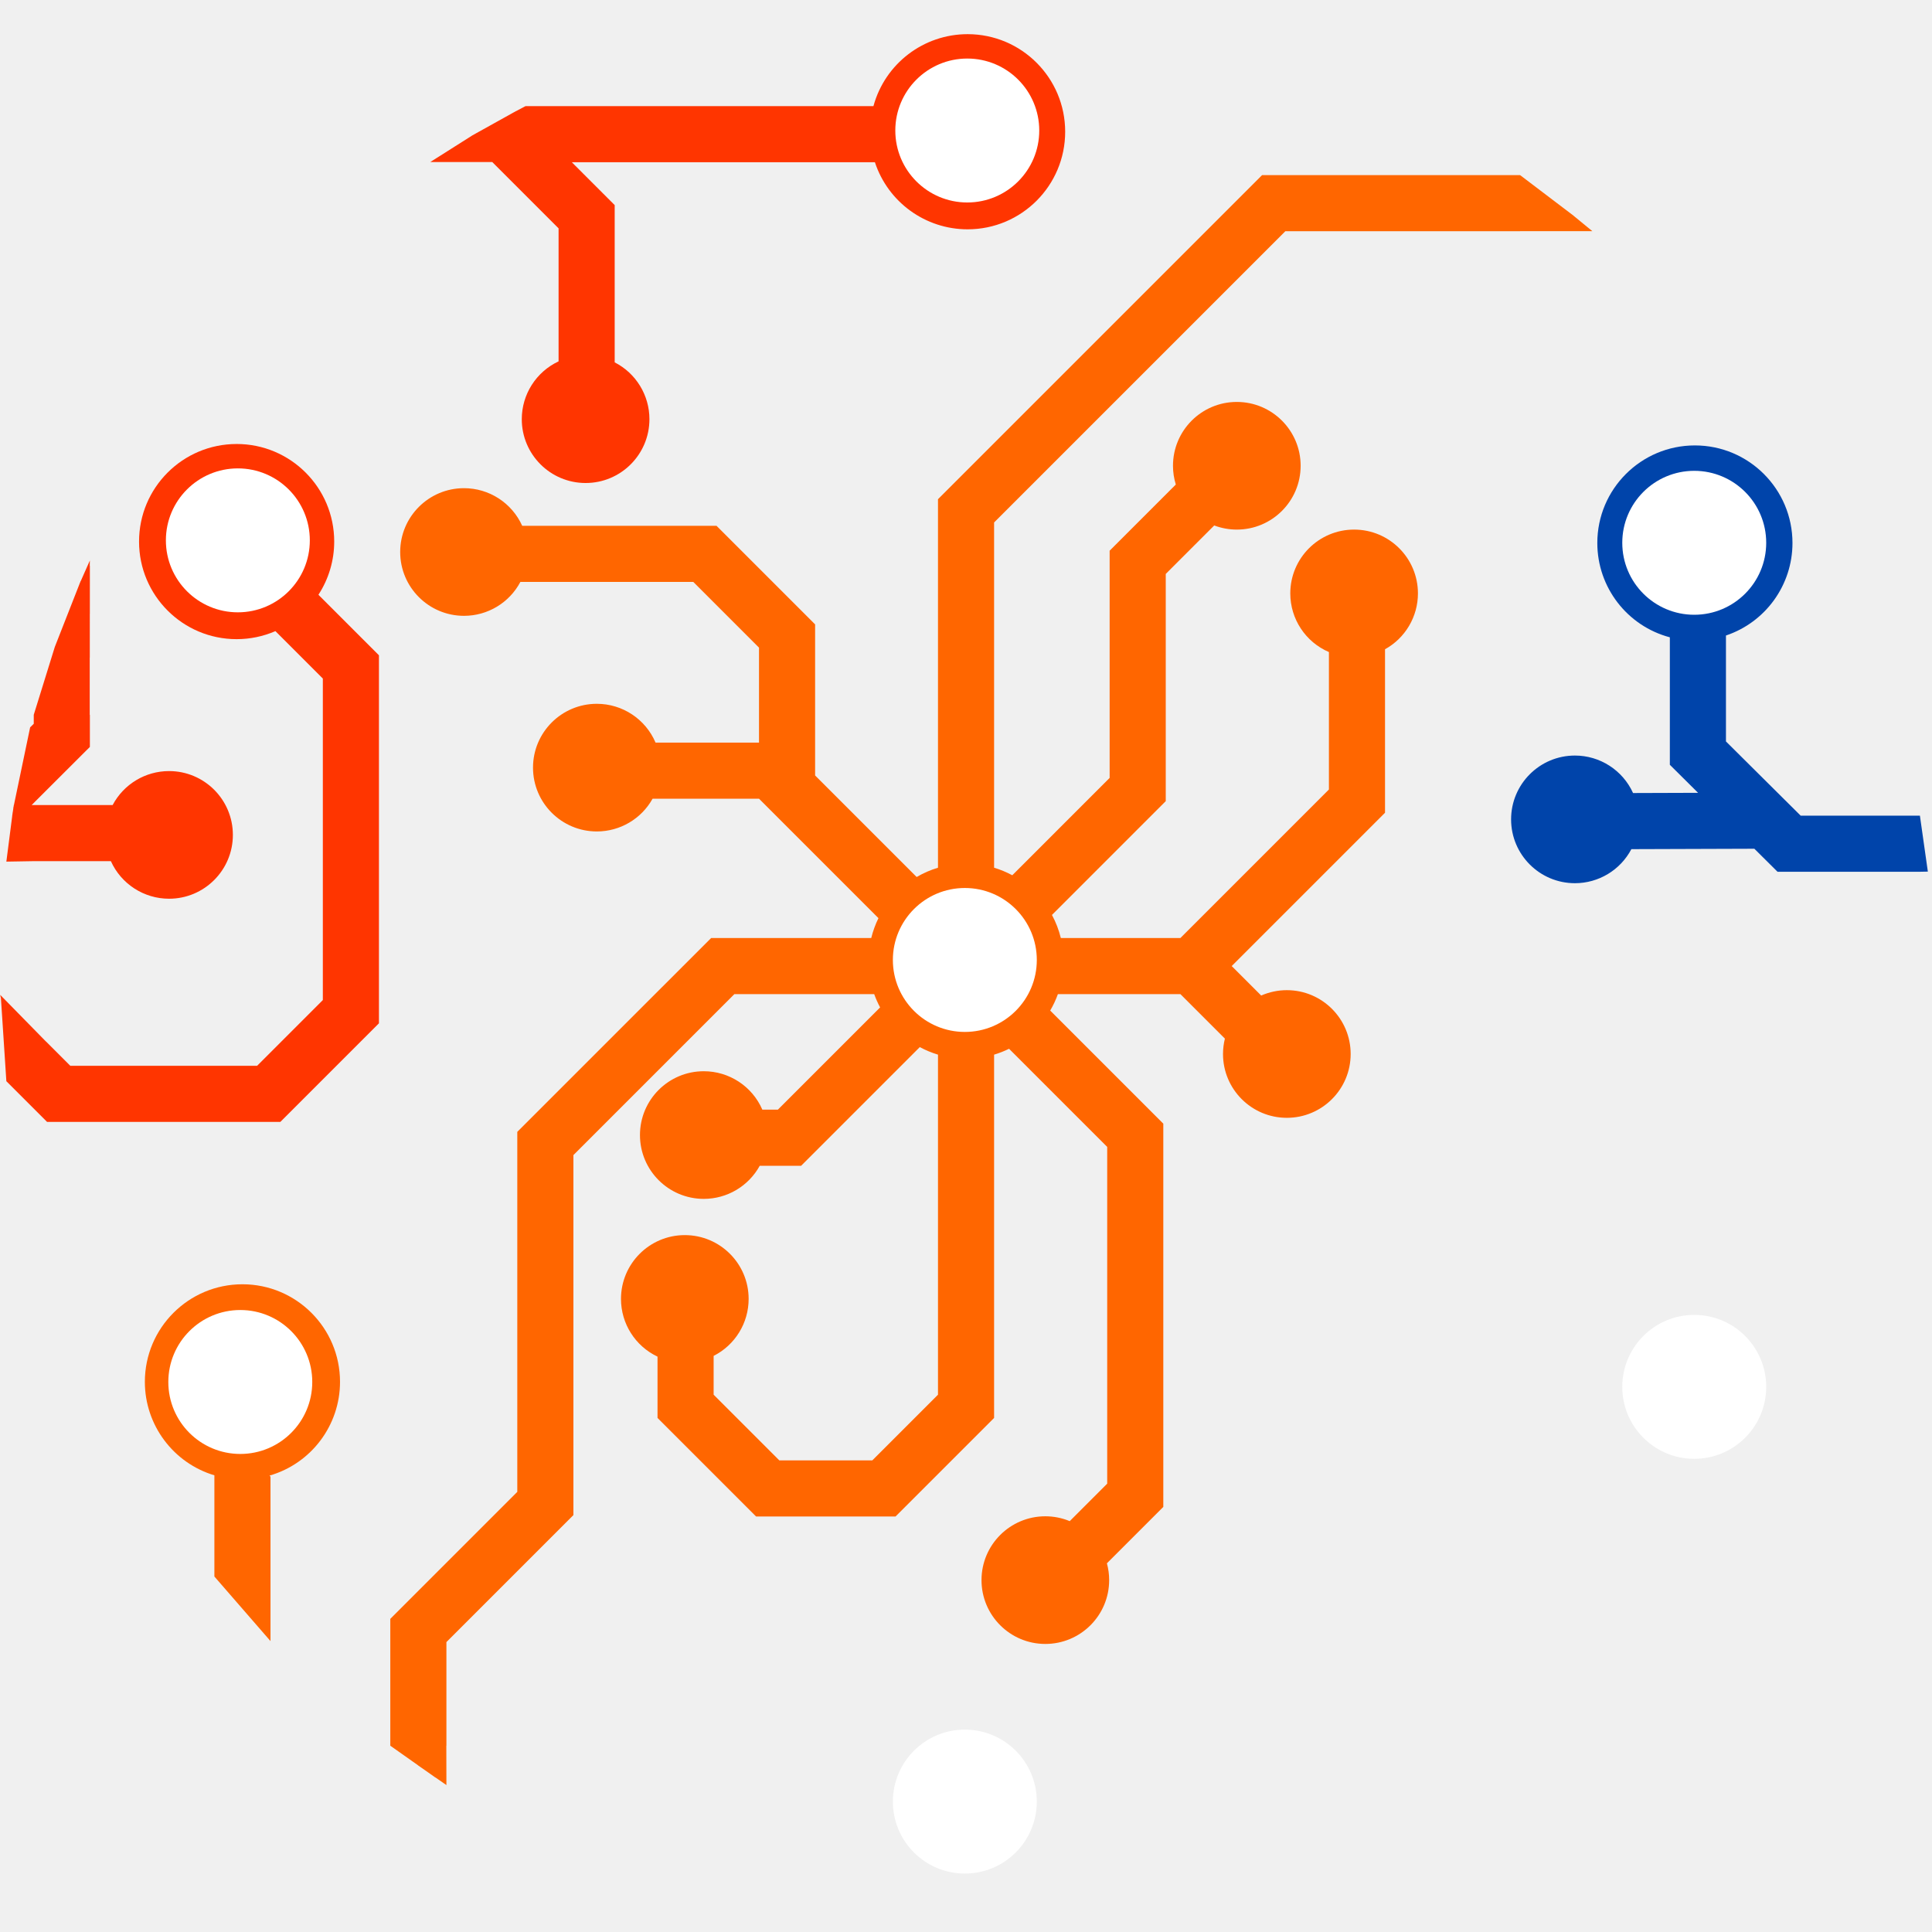
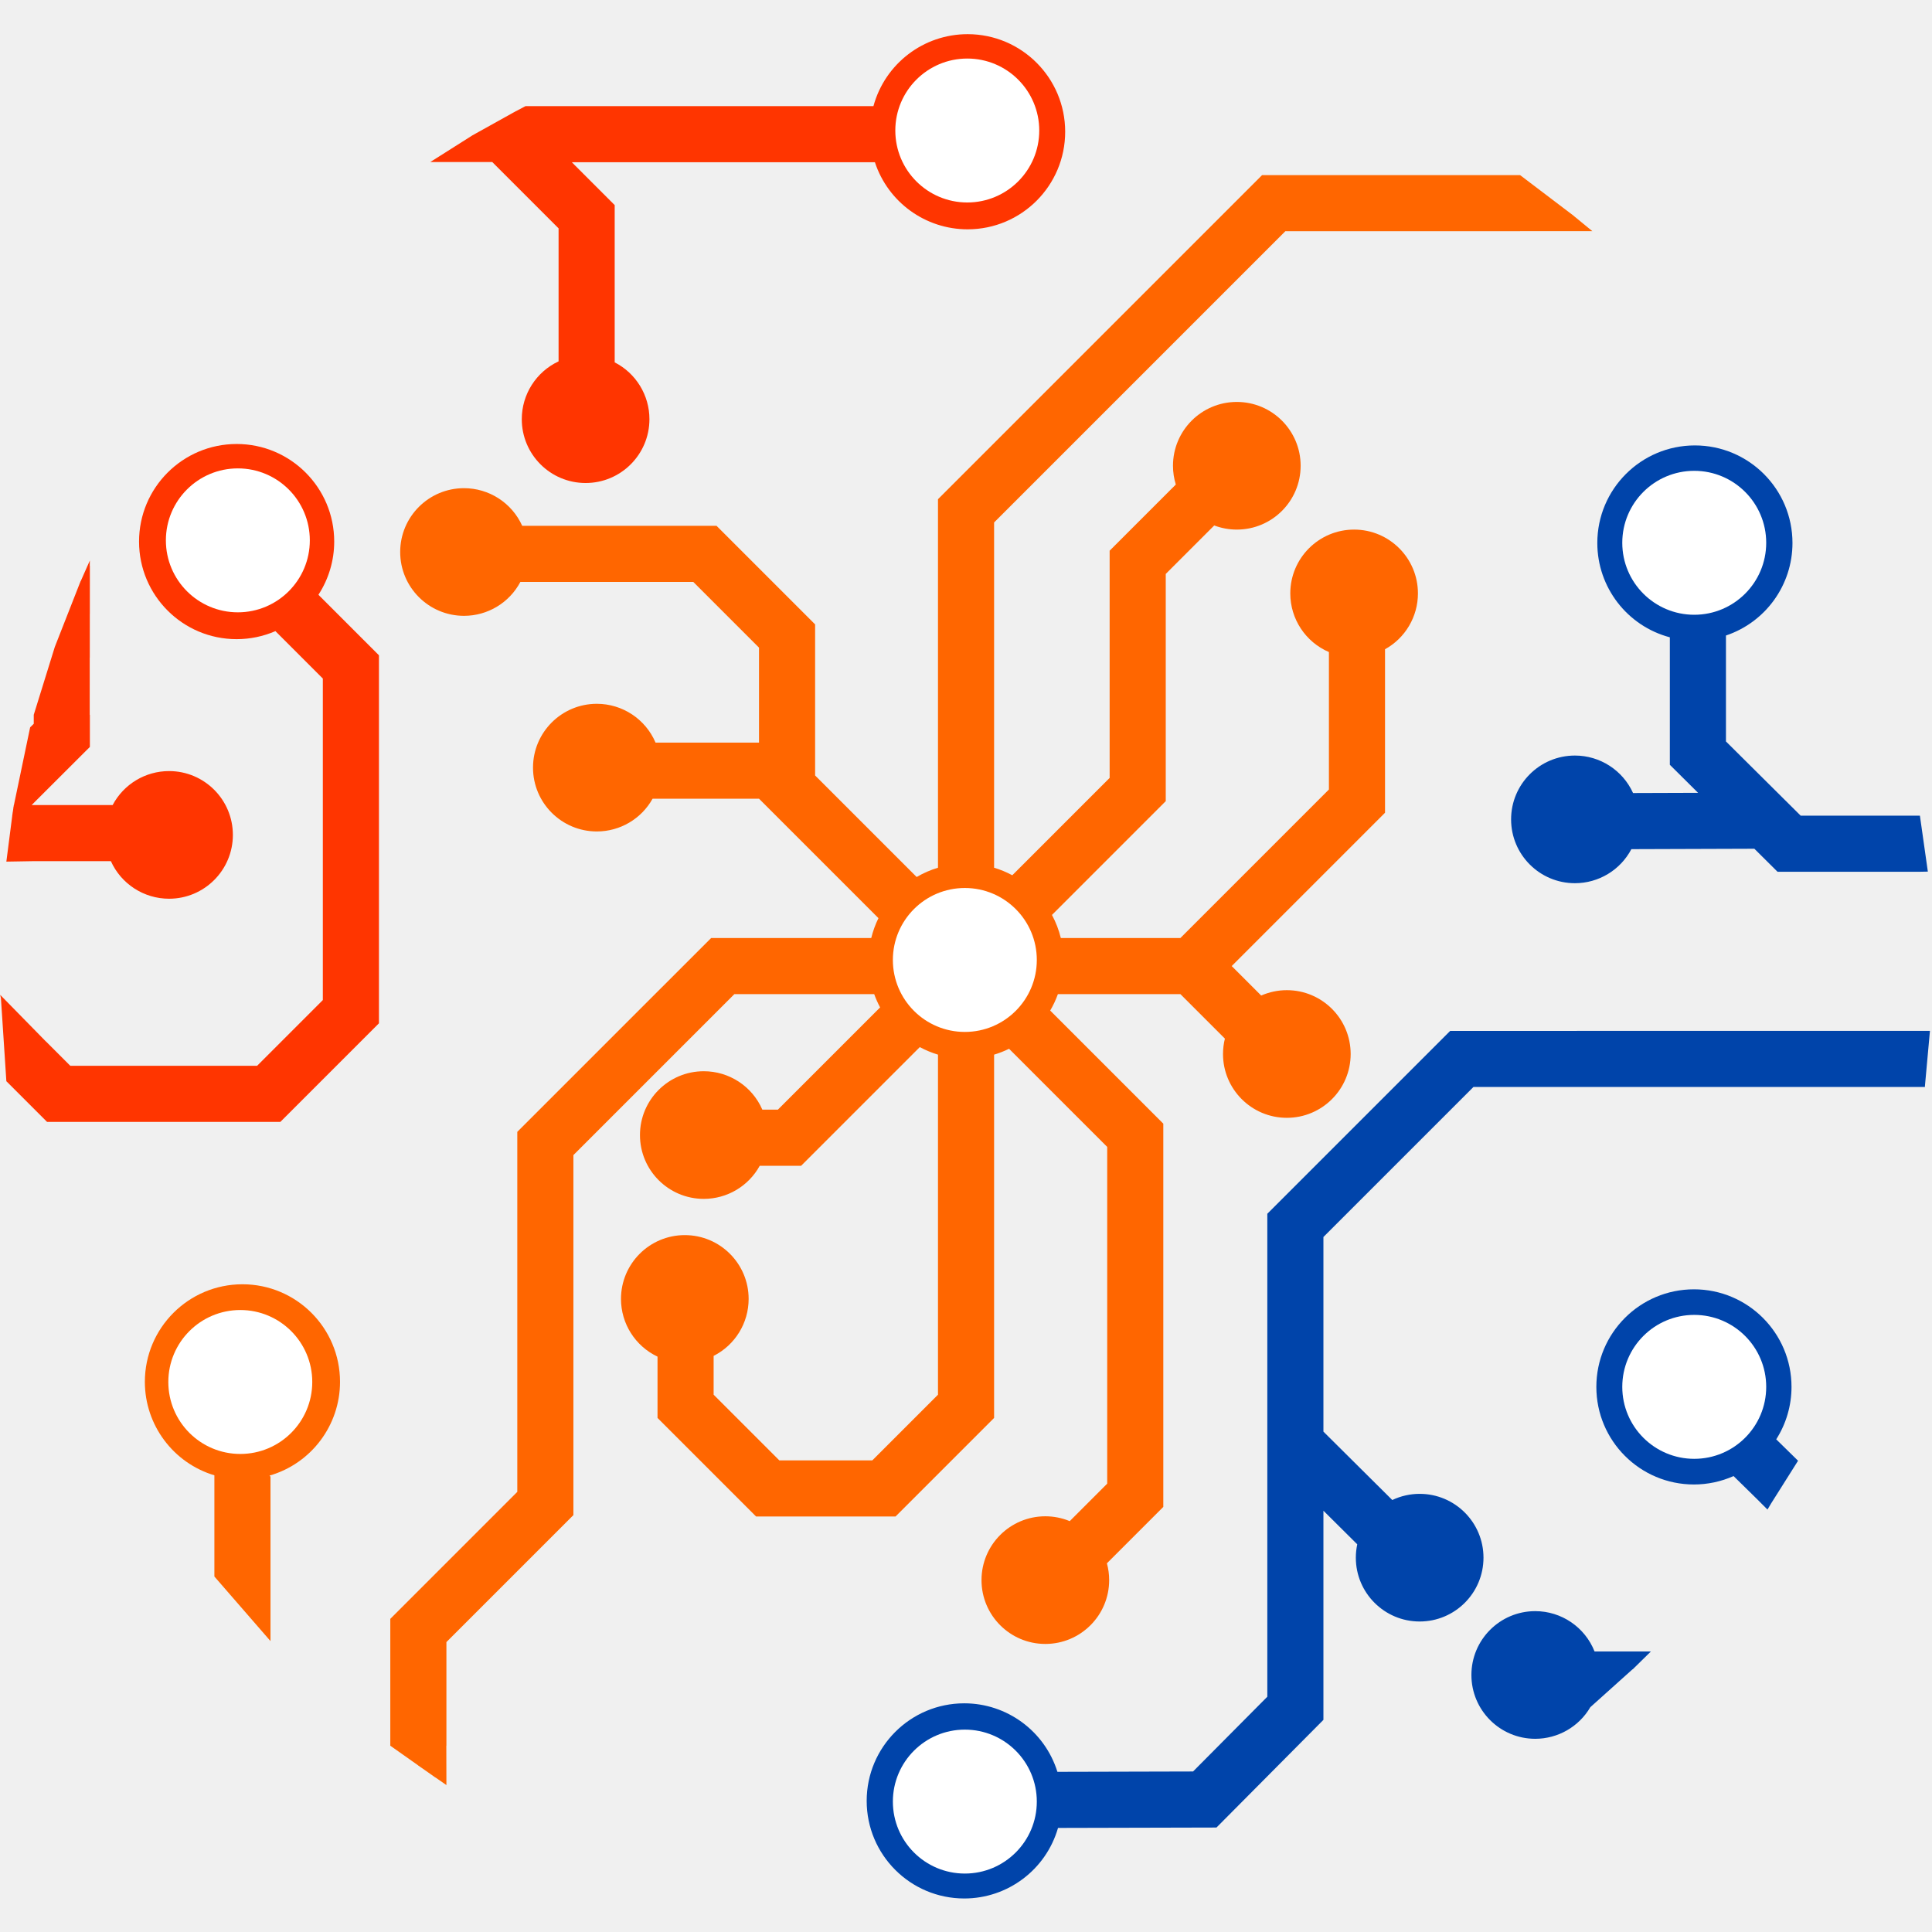
<svg xmlns="http://www.w3.org/2000/svg" id="SVGRoot" width="800px" height="800px" version="1.1" viewBox="0 0 800 800">
  <g>
    <path d="m100.39 531.79a40.406 40.406 0 0 0-40.406 40.406 40.406 40.406 0 0 0 28.789 38.701v41.9l23.232 26.744v-68.086l-0.387-0.445a40.406 40.406 0 0 0 29.178-38.814 40.406 40.406 0 0 0-40.406-40.406z" fill="#f60" stroke-width=".942" />
    <g style="mix-blend-mode:normal">
      <path d="m400.66 14.147a40.406 40.406 0 0 0-38.988 29.799h-144.02v0.031l-0.043-0.031-2.93 1.549-0.904 0.479-0.021-0.016-1.01 0.562-0.994 0.525 0.043 2e-3 -7.088 3.943-9.049 5.035-8.75 5.539-8.748 5.537 25.68-0.006 27.457 27.459v55.08a26.429 26.429 0 0 0-15.236 23.941 26.429 26.429 0 0 0 26.43 26.428 26.429 26.429 0 0 0 26.428-26.428 26.429 26.429 0 0 0-14.387-23.527v-65.119l-17.75-17.75h125.5a40.406 40.406 0 0 0 38.381 27.779 40.406 40.406 0 0 0 40.406-40.406 40.406 40.406 0 0 0-40.406-40.406z" fill="#ff3500" stroke-width=".843" />
    </g>
    <g>
      <path d="m522.6 72.512-134.2 134.2v152.59a40.406 40.406 0 0 0-8.828 3.848l-42.051-42.051v-62.551l-40.818-40.82h-80.465a26.429 26.429 0 0 0-24.1-15.584 26.429 26.429 0 0 0-26.428 26.43 26.429 26.429 0 0 0 26.428 26.428 26.429 26.429 0 0 0 23.344-14.039h71.598l27.209 27.209v39.318h-42.842a26.429 26.429 0 0 0-24.309-16.061 26.429 26.429 0 0 0-26.428 26.43 26.429 26.429 0 0 0 26.428 26.428 26.429 26.429 0 0 0 23.088-13.564h44.062l49.463 49.463a40.406 40.406 0 0 0-2.986 8.221h-66.291l-80.273 80.271v149.07l-52.586 52.584v52.531l9.328 6.582 2.174 1.533-0.031 0.018 3.391 2.353 3.795 2.678 4e-3 -0.041 4.574 3.176-0.025-10.838-0.014-5.461h0.039v-42.908l52.586-52.586v-149.07l66.662-66.662h57.885a40.406 40.406 0 0 0 2.455 5.514l-42.334 42.334h-6.434a26.429 26.429 0 0 0-24.246-15.912 26.429 26.429 0 0 0-26.428 26.428 26.429 26.429 0 0 0 26.428 26.428 26.429 26.429 0 0 0 23.168-13.709h17.135l49.139-49.139a40.406 40.406 0 0 0 7.535 3.121v140.81l-27.211 27.211h-38.479l-27.211-27.211v-16.07a26.429 26.429 0 0 0 14.496-23.58 26.429 26.429 0 0 0-26.428-26.43 26.429 26.429 0 0 0-26.43 26.43 26.429 26.429 0 0 0 15.127 23.891v25.385l40.82 40.818h57.729l40.818-40.818v-150.43a40.406 40.406 0 0 0 6.201-2.434l40.637 40.637v139.44l-15.518 15.518a26.429 26.429 0 0 0-10.1-2.006 26.429 26.429 0 0 0-26.43 26.428 26.429 26.429 0 0 0 26.43 26.43 26.429 26.429 0 0 0 26.428-26.43 26.429 26.429 0 0 0-0.932-6.959l23.353-23.355v-158.69l-46.836-46.836a40.406 40.406 0 0 0 3.186-6.807h50.729l18.424 18.424a26.429 26.429 0 0 0-0.781 6.367 26.429 26.429 0 0 0 26.43 26.43 26.429 26.429 0 0 0 26.428-26.43 26.429 26.429 0 0 0-26.428-26.428 26.429 26.429 0 0 0-10.623 2.228l-12.209-12.209 63.488-63.488v-67.695a26.429 26.429 0 0 0 13.629-23.121 26.429 26.429 0 0 0-26.428-26.43 26.429 26.429 0 0 0-26.43 26.43 26.429 26.429 0 0 0 15.996 24.281v56.912l-61.496 61.496h-49.516a40.406 40.406 0 0 0-3.67-9.555l47.117-47.119v-94.082l20.074-20.072a26.429 26.429 0 0 0 9.352 1.709 26.429 26.429 0 0 0 26.43-26.428 26.429 26.429 0 0 0-26.43-26.43 26.429 26.429 0 0 0-26.428 26.43 26.429 26.429 0 0 0 1.168 7.769l-27.398 27.398v94.082l-40.312 40.312a40.406 40.406 0 0 0-7.535-3.121v-142.96l120.59-120.59h97.223v-0.027l14.303 2e-3 15.625 0.004-3.879-3.182-3.844-3.156 0.01-0.014h-0.014l0.014-2e-3 -11.106-8.43-11.107-8.43z" fill="#f60" stroke-width="2.226" />
    </g>
    <g>
      <path d="m97.984 183.85a40.406 40.406 0 0 0-40.406 40.406 40.406 40.406 0 0 0 40.406 40.406 40.406 40.406 0 0 0 16.059-3.328l19.637 19.639v133.13l-27.209 27.211h-77.371l-10.039-10.039-0.016 0.016-18.969-19.348 0.311 1.447 1.09 16.652 1.154 17.66 16.844 16.844h96.619l40.82-40.82v-152.38l-25.061-25.061a40.406 40.406 0 0 0 6.537-22.033 40.406 40.406 0 0 0-40.406-40.406zm-60.771 48.236-2.174 4.908-1.621 3.664 2e-3 -0.121-0.395 1.008-0.158 0.355h0.018l-4.826 12.303-5.361 13.666-4.359 14.055-4.361 14.055v3.728l-1.494 1.463-3.504 16.785-3.209 15.371-0.021 0.025v4e-3l-0.021-4e-3 -0.104 0.676-0.148 0.715 0.049-0.053-0.146 0.961-0.104 0.686-0.016-0.016-0.094 0.734-0.137 0.896 0.021-6e-3 -1.103 8.604-1.315 10.229 5.701-0.096 5.59-0.096h31.988a26.429 26.429 0 0 0 24.09 15.559 26.429 26.429 0 0 0 26.428-26.428 26.429 26.429 0 0 0-26.428-26.43 26.429 26.429 0 0 0-23.357 14.064h-33.537l10.771-10.752 13.334-13.312v-13.309h-0.062l0.004-8.557 0.004-10.012-0.004 8e-3 2e-3 -5.109 0.025 0.029 0.004-10.012 0.004-8.125 0.016 0.019 0.008-20.023-0.055 0.145z" fill="#ff3500" stroke-width=".867" />
    </g>
    <g>
      <path d="m701.82 184.44a40.406 40.406 0 0 0-40.406 40.406 40.406 40.406 0 0 0 30.033 39.051v52.787l11.684 11.605-26.918 0.09a26.429 26.429 0 0 0-24.072-15.521 26.429 26.429 0 0 0-26.428 26.428 26.429 26.429 0 0 0 26.428 26.43 26.429 26.429 0 0 0 23.377-14.1l50.924-0.17 9.592 9.527h58.541v0.012l3.705-0.07-3.289-23.176h-49.379l-30.93-30.723v-43.865a40.406 40.406 0 0 0 27.543-38.305 40.406 40.406 0 0 0-40.404-40.406z" fill="#04a" />
    </g>
    <g>
-    
-   </g>
+       <path d="m600.49 426.87-75.721 75.719v199.99l-30.748 30.953-56.17 0.143a40.406 40.406 0 0 0-38.57-28.367 40.406 40.406 0 0 0-40.406 40.406 40.406 40.406 0 0 0 40.406 40.406 40.406 40.406 0 0 0 38.824-29.215l65.609-0.162 44.289-44.586v-86.605l14.006 13.914a26.429 26.429 0 0 0-0.586 5.533 26.429 26.429 0 0 0 26.43 26.428 26.429 26.429 0 0 0 26.428-26.428 26.429 26.429 0 0 0-26.428-26.428 26.429 26.429 0 0 0-11.338 2.555l-28.512-28.322v-80.592l62.109-62.111h186.96v-0.395l1.025-11.27 1.053-11.568h-2.078zm100.93 107.01a40.406 40.406 0 0 0-40.406 40.406 40.406 40.406 0 0 0 40.406 40.406 40.406 40.406 0 0 0 16.41-3.482l10.189 9.994 0.617 0.625 1.514 1.531 0.01-0.018 0.205 0.207 1.514 1.531 1.406-2.383 5.625-8.918 5.625-8.92-9.037-8.863a40.406 40.406 0 0 0 6.328-21.711 40.406 40.406 0 0 0-40.406-40.406zm-65.73 133.26a26.429 26.429 0 0 0-26.412 26.43 26.429 26.429 0 0 0 26.43 26.428 26.429 26.429 0 0 0 22.812-13.088l9.285-8.336 8.211-7.373 0.019 0.068 1.018-1 0.203-0.182h-0.018l2.578-2.531 3.762-3.695 0.019-0.016v-4e-3l-9.617-4e-3v6e-3h-2.561l-11.146-4e-3a26.429 26.429 0 0 0-24.57-16.699 26.429 26.429 0 0 0-0.01 0z" fill="#04a" stroke-width=".297" />
+     </g>
  </g>
  <g fill="#fff" stroke-width=".663">
    <circle cx="399.52" cy="397.5" r="29.8" />
    <circle cx="400.53" cy="54.043" r="29.8" />
    <circle cx="399.52" cy="746" r="29.8" />
    <circle cx="701.55" cy="224.76" r="29.8" />
    <circle cx="701.55" cy="574.27" r="29.8" />
    <circle cx="99.5" cy="572.25" r="29.8" />
    <circle cx="98.49" cy="223.75" r="29.8" />
  </g>
</svg>
